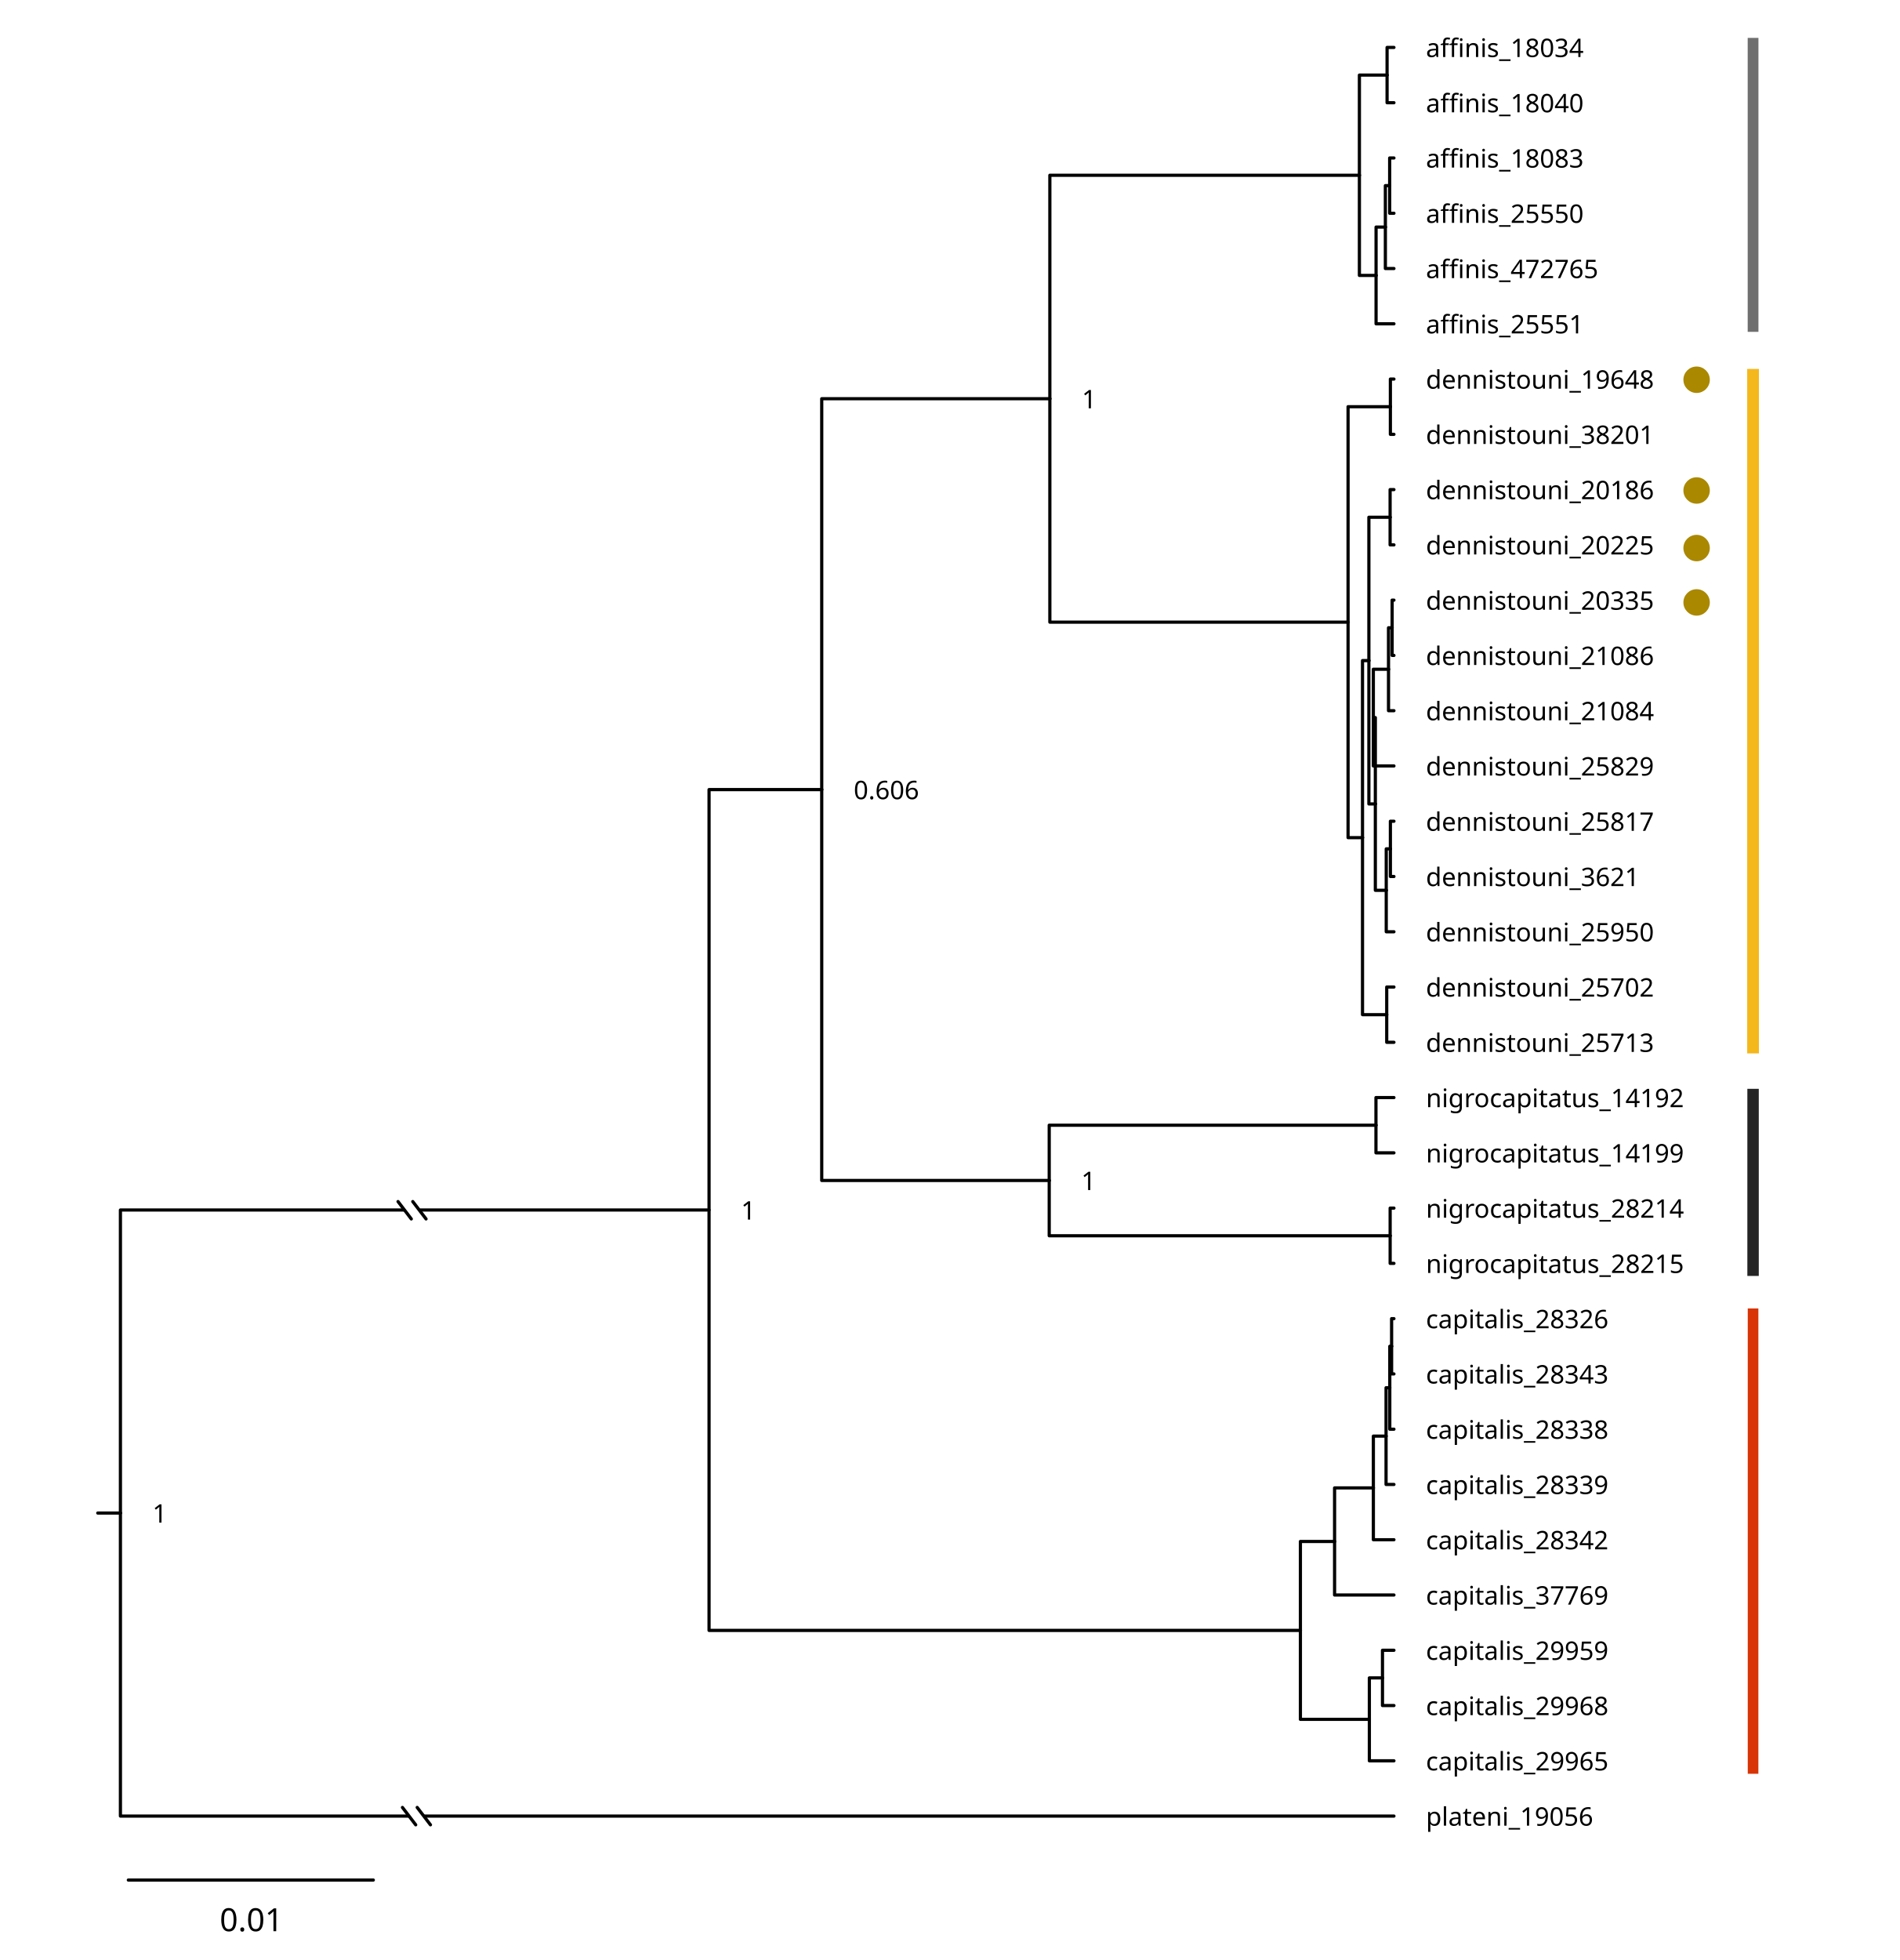
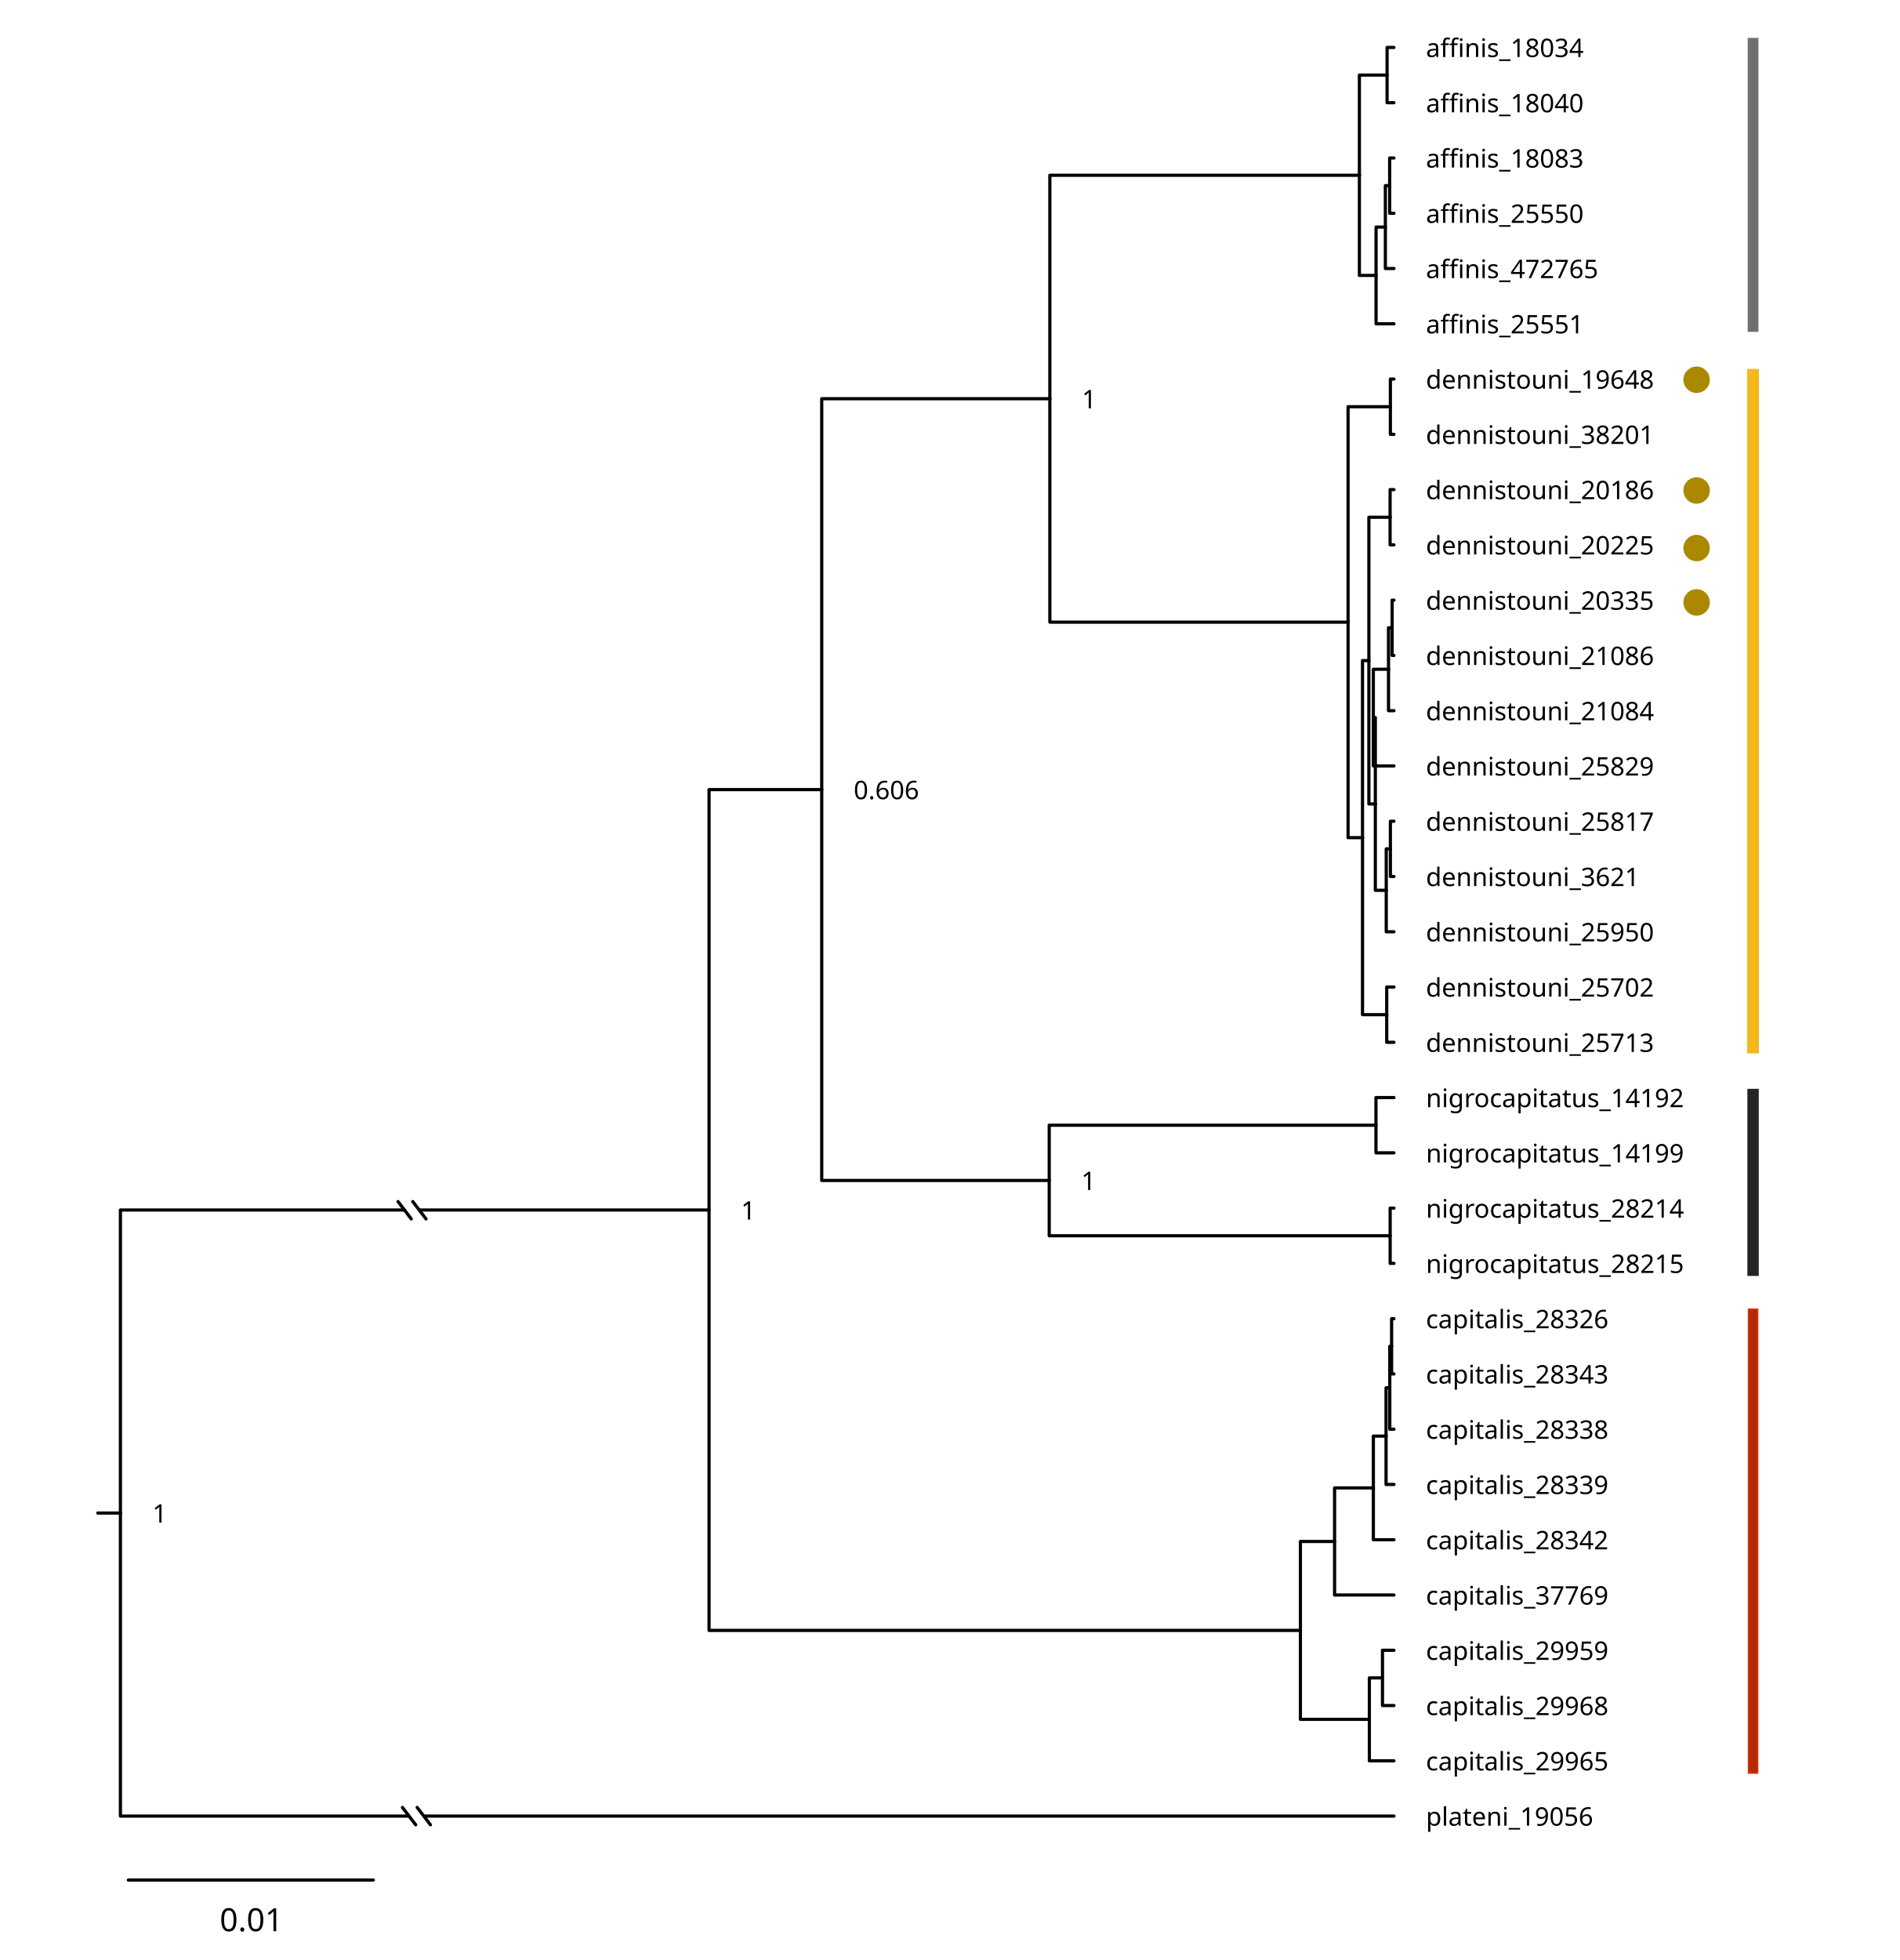
<svg xmlns="http://www.w3.org/2000/svg" style="font-style:normal;font-weight:normal;font-size:12px;font-family:Dialog;color-interpolation:auto;fill:#000000;fill-opacity:1;stroke:#000000;stroke-width:1;stroke-linecap:square;stroke-linejoin:miter;stroke-miterlimit:10;stroke-dasharray:none;stroke-dashoffset:0;stroke-opacity:1;color-rendering:auto;image-rendering:auto;shape-rendering:auto;text-rendering:auto" width="594.186" viewBox="0 0 594.186 612.835" height="612.835" version="1.1" id="svg130">
  <defs id="genericDefs" />
  <g id="g130" transform="translate(-285.0568,3.835145)">
    <g transform="translate(6,6)" style="font-size:10px;font-family:sans-serif;stroke-linecap:round;stroke-linejoin:round;text-rendering:optimizeLegibility" id="g65">
      <line y2="578" style="fill:none" x1="319.192" x2="395.808" y1="578" id="line1" />
      <text x="347.769" xml:space="preserve" y="594" style="stroke:none" id="text1">0.01</text>
      <path style="fill:none" d="m 715,177.812 h -0.572 v 8.641" id="path1" />
      <path style="fill:none" d="m 405.294,368.497 h -88.578 v 94.752" id="path2" />
      <path style="fill:none" d="m 712.591,268.539 h -3.41 v -27.002" id="path3" />
      <path style="fill:none" d="m 713.699,424.07 h -1.169 v 15.121" id="path4" />
      <path style="fill:none" d="m 715,333.344 h -5.628 v 8.641" id="path5" />
      <path style="fill:none" d="M 712.851,13.641 H 704.194 V 44.963" id="path6" />
      <path style="fill:none" d="m 715,506.156 h -3.586 v 8.641" id="path7" />
      <path style="fill:none" d="m 715,523.438 h -3.586 v -8.641" id="path8" />
      <path style="fill:none" d="m 696.433,472.134 h -10.69 v 27.812" id="path9" />
      <path style="fill:none" d="m 715,246.938 h -1.114 v 8.641" id="path10" />
      <path style="fill:none" d="m 309.631,463.248 h 7.085" id="path11" />
      <path style="fill:none" d="m 713.797,151.891 h -6.636 v 44.823" id="path12" />
      <path style="fill:none" d="m 715,437.031 h -1.301 v -12.961" id="path13" />
      <path style="fill:none" d="m 712.738,307.422 h -7.571 v -55.354" id="path14" />
      <path style="fill:none" d="M 685.744,499.946 H 500.804 V 368.497" id="path15" />
      <path style="fill:none" d="M 709.408,76.285 H 704.194 V 44.963" id="path16" />
      <path style="fill:none" d="M 715,488.875 H 696.433 V 472.134" id="path17" />
      <path style="fill:none" d="m 715,540.719 h -7.692 v -12.961" id="path18" />
      <path style="fill:none" d="m 715,419.75 h -0.733 v -8.641" id="path19" />
      <path style="fill:none" d="M 700.649,184.698 H 607.386 V 114.83" id="path20" />
      <path style="fill:none" d="M 713.81,376.547 H 607.189 v -17.281" id="path21" />
      <path style="fill:none" d="m 713.886,255.578 h -1.295 v 12.961" id="path22" />
      <path style="fill:none" d="m 715,195.094 h -0.572 v -8.641" id="path23" />
      <path style="fill:none" d="m 709.181,241.537 h -2.021 v -44.823" id="path24" />
      <path style="fill:none" d="m 712.317,61.164 h -2.909 v 15.121" id="path25" />
      <path style="fill:none" d="m 715,91.406 h -5.592 v -15.121" id="path26" />
      <path style="fill:none" d="m 715,316.062 h -2.262 v -8.641" id="path27" />
      <path style="fill:none" d="m 713.66,48.203 h -1.343 v 12.961" id="path28" />
      <path style="fill:none" d="m 715,385.188 h -1.19 v -8.641" id="path29" />
      <path style="fill:none" d="m 715,367.906 h -1.19 v 8.641" id="path30" />
      <path style="fill:none" d="m 406.707,558 -89.991,0 v -94.751" id="path31" />
      <path style="fill:none" d="m 715,143.25 h -1.203 v 8.641" id="path32" />
      <path style="fill:none" d="m 715,281.5 h -2.409 v -12.961" id="path33" />
      <path style="fill:none" d="m 711.414,514.797 h -4.106 v 12.961" id="path34" />
      <path style="fill:none" d="m 715,454.312 h -2.47 v -15.121" id="path35" />
      <path style="fill:none" d="m 712.53,439.191 h -3.968 v 16.201" id="path36" />
      <path style="fill:none" d="m 707.16,196.714 h -1.994 v 55.354" id="path37" />
      <path style="fill:none" d="m 708.562,455.393 h -12.129 v 16.741" id="path38" />
      <path style="fill:none" d="m 715,108.688 h -1.116 v 8.641" id="path39" />
      <path style="fill:none" d="m 714.428,186.453 h -1.13 v 12.961" id="path40" />
      <path style="fill:none" d="m 607.189,359.266 h -71.147 V 237.048" id="path41" />
      <path style="fill:none" d="m 707.308,527.758 h -21.565 v -27.812" id="path42" />
      <path style="fill:none" d="m 715,22.281 h -2.149 v -8.641" id="path43" />
      <path style="fill:none" d="m 715,39.562 h -1.34 v 8.641" id="path44" />
      <path style="fill:none" d="m 714.267,411.109 h -0.568 v 12.961" id="path45" />
      <path style="fill:none" d="M 713.884,117.328 H 700.649 v 67.37" id="path46" />
      <path style="fill:none" d="m 715,160.531 h -1.203 v -8.641" id="path47" />
      <path style="fill:none" d="M 705.167,252.068 H 700.649 V 184.698" id="path48" />
      <path style="fill:none" d="M 536.042,237.048 H 500.804 V 368.497" id="path49" />
      <path style="fill:none" d="m 704.194,44.963 h -96.808 v 69.868" id="path50" />
      <path style="fill:none" d="m 715,402.469 h -0.733 v 8.641" id="path51" />
      <path style="fill:none" d="m 715,350.625 h -5.628 v -8.641" id="path52" />
      <path style="fill:none" d="m 708.552,214.535 h 0.629 v 27.002" id="path53" />
      <path style="fill:none" d="m 715,56.844 h -1.34 v -8.641" id="path54" />
      <path style="fill:none" d="M 709.372,341.984 H 607.189 v 17.281" id="path55" />
      <path style="fill:none" d="m 715,471.594 h -6.438 v -16.201" id="path56" />
      <path style="fill:none" d="m 715,74.125 h -2.683 V 61.164" id="path57" />
      <path style="fill:none" d="m 715,264.219 h -1.114 v -8.641" id="path58" />
      <path style="fill:none" d="m 715,125.969 h -1.116 v -8.641" id="path59" />
      <path style="fill:none" d="m 715,229.656 h -6.448 v -15.121" id="path60" />
      <path style="fill:none" d="m 715,212.375 h -1.701 v -12.961" id="path61" />
      <path style="fill:none" d="m 713.299,199.414 h -4.747 v 15.121" id="path62" />
      <path style="fill:none" d="m 715,298.781 h -2.262 v 8.641" id="path63" />
      <path style="fill:none" d="m 715,5 h -2.149 v 8.641" id="path64" />
      <path style="fill:none" d="M 607.386,114.83 H 536.042 V 237.048" id="path65" />
      <text x="0" y="8" transform="translate(725,276.5)" style="font-size:8px;stroke:none" xml:space="preserve" id="text65">dennistouni_25950</text>
      <path style="font-style:normal;font-weight:normal;font-size:10px;font-family:sans-serif;color-interpolation:auto;fill:none;fill-opacity:1;stroke:#000000;stroke-width:1;stroke-linecap:round;stroke-linejoin:round;stroke-miterlimit:10;stroke-dasharray:none;stroke-dashoffset:0;stroke-opacity:1;color-rendering:auto;image-rendering:auto;shape-rendering:auto;text-rendering:optimizeLegibility" d="M 715,558 H 411.904" id="path18-8" />
      <path style="fill:none" d="M 500.212,368.497 H 410.603" id="path131" />
-       <rect style="font-style:normal;font-weight:normal;font-size:12px;font-family:Dialog;display:inline;color-interpolation:auto;fill:#d83406;fill-opacity:1;fill-rule:nonzero;stroke:#d83406;stroke-width:0.445;stroke-linecap:square;stroke-linejoin:miter;stroke-miterlimit:10;stroke-dasharray:none;stroke-dashoffset:0;stroke-opacity:1;color-rendering:auto;image-rendering:auto;shape-rendering:auto;text-rendering:auto" id="rect197" width="2.877" height="145.054" x="825.87" y="399.497" />
+       <rect style="font-style:normal;font-weight:normal;font-size:12px;font-family:Dialog;display:inline;color-interpolation:auto;fill:#b22b04;fill-opacity:1;fill-rule:nonzero;stroke:#d83406;stroke-width:0.445;stroke-linecap:square;stroke-linejoin:miter;stroke-miterlimit:10;stroke-dasharray:none;stroke-dashoffset:0;stroke-opacity:1;color-rendering:auto;image-rendering:auto;shape-rendering:auto;text-rendering:auto" id="rect197" width="2.877" height="145.054" x="825.87" y="399.497" />
      <rect style="font-style:normal;font-weight:normal;font-size:12px;font-family:Dialog;display:inline;color-interpolation:auto;fill:#242424;fill-opacity:1;fill-rule:nonzero;stroke:#242424;stroke-width:0.445;stroke-linecap:square;stroke-linejoin:miter;stroke-miterlimit:10;stroke-dasharray:none;stroke-dashoffset:0;stroke-opacity:1;color-rendering:auto;image-rendering:auto;shape-rendering:auto;text-rendering:auto" id="rect197-4" width="3.128" height="58.063" x="825.745" y="330.829" />
      <rect style="font-style:normal;font-weight:normal;font-size:12px;font-family:Dialog;display:inline;color-interpolation:auto;fill:#6f6f6f;fill-opacity:1;fill-rule:nonzero;stroke:#6f6f6f;stroke-width:0.445;stroke-linecap:square;stroke-linejoin:miter;stroke-miterlimit:10;stroke-dasharray:none;stroke-dashoffset:0;stroke-opacity:1;color-rendering:auto;image-rendering:auto;shape-rendering:auto;text-rendering:auto" id="rect197-4-8" width="2.919" height="91.466" x="825.849" y="2.235" />
      <rect style="font-style:normal;font-weight:normal;font-size:12px;font-family:Dialog;display:inline;color-interpolation:auto;fill:#f4b71c;fill-opacity:1;fill-rule:nonzero;stroke:#f4b71c;stroke-width:0.445;stroke-linecap:square;stroke-linejoin:miter;stroke-miterlimit:10;stroke-dasharray:none;stroke-dashoffset:0;stroke-opacity:1;color-rendering:auto;image-rendering:auto;shape-rendering:auto;text-rendering:auto" id="rect197-4-8-2" width="3.227" height="213.567" x="825.695" y="105.741" />
      <circle style="fill:#aa8800;fill-opacity:1;fill-rule:evenodd;stroke:#aa8800;stroke-width:0.445;stroke-linejoin:round;stroke-dasharray:none;stroke-opacity:1" id="path132" cx="809.653" cy="108.901" r="3.91" />
      <circle style="font-style:normal;font-weight:normal;font-size:10px;font-family:sans-serif;color-interpolation:auto;fill:#aa8800;fill-opacity:1;fill-rule:evenodd;stroke:#aa8800;stroke-width:0.445;stroke-linecap:round;stroke-linejoin:round;stroke-miterlimit:10;stroke-dasharray:none;stroke-dashoffset:0;stroke-opacity:1;color-rendering:auto;image-rendering:auto;shape-rendering:auto;text-rendering:optimizeLegibility" id="path132-7" cx="809.653" cy="143.526" r="3.91" />
      <circle style="font-style:normal;font-weight:normal;font-size:10px;font-family:sans-serif;color-interpolation:auto;fill:#aa8800;fill-opacity:1;fill-rule:evenodd;stroke:#aa8800;stroke-width:0.445;stroke-linecap:round;stroke-linejoin:round;stroke-miterlimit:10;stroke-dasharray:none;stroke-dashoffset:0;stroke-opacity:1;color-rendering:auto;image-rendering:auto;shape-rendering:auto;text-rendering:optimizeLegibility" id="path132-0" cx="809.653" cy="161.526" r="3.91" />
      <circle style="font-style:normal;font-weight:normal;font-size:10px;font-family:sans-serif;color-interpolation:auto;fill:#aa8800;fill-opacity:1;fill-rule:evenodd;stroke:#aa8800;stroke-width:0.445;stroke-linecap:round;stroke-linejoin:round;stroke-miterlimit:10;stroke-dasharray:none;stroke-dashoffset:0;stroke-opacity:1;color-rendering:auto;image-rendering:auto;shape-rendering:auto;text-rendering:optimizeLegibility" id="path132-2" cx="809.653" cy="178.526" r="3.91" />
      <g id="g2" style="display:none">
        <text xml:space="preserve" style="font-size:9.333px;line-height:1.35;font-family:Arial;-inkscape-font-specification:Arial;text-align:center;letter-spacing:0px;text-anchor:middle;fill:#000000;fill-rule:evenodd;stroke-width:1.323;stroke-linejoin:round" x="47.984" y="-835.368" id="text2" transform="rotate(90)">
          <tspan id="tspan1" x="47.984" y="-835.368" style="font-size:9.333px;stroke:none">affinis</tspan>
        </text>
        <text xml:space="preserve" style="font-style:normal;font-weight:normal;font-size:9.333px;line-height:1.35;font-family:Arial;-inkscape-font-specification:Arial;text-align:center;letter-spacing:0px;text-anchor:middle;color-interpolation:auto;fill:#000000;fill-opacity:1;fill-rule:evenodd;stroke:#000000;stroke-width:1.323;stroke-linecap:round;stroke-linejoin:round;stroke-miterlimit:10;stroke-dasharray:none;stroke-dashoffset:0;stroke-opacity:1;color-rendering:auto;image-rendering:auto;shape-rendering:auto;text-rendering:optimizeLegibility" x="212.749" y="-835.531" id="text2-4" transform="rotate(90)">
          <tspan id="tspan1-1" x="212.749" y="-835.531" style="font-size:9.333px;stroke:none">dennistouni</tspan>
        </text>
        <g id="g1" transform="translate(-10.6446,323.5728)">
          <text xml:space="preserve" style="font-style:normal;font-weight:normal;font-size:9.333px;line-height:1.35;font-family:Arial;-inkscape-font-specification:Arial;text-align:center;letter-spacing:0px;text-anchor:middle;color-interpolation:auto;fill:#000000;fill-opacity:1;fill-rule:evenodd;stroke:#000000;stroke-width:1.323;stroke-linecap:round;stroke-linejoin:round;stroke-miterlimit:10;stroke-dasharray:none;stroke-dashoffset:0;stroke-opacity:1;color-rendering:auto;image-rendering:auto;shape-rendering:auto;text-rendering:optimizeLegibility" x="36.106" y="-846.175" id="text2-8" transform="rotate(90)">
            <tspan id="tspan1-6" x="36.106" y="-846.175" style="font-size:9.333px;stroke:none">nigrocapitatus</tspan>
          </text>
          <g id="g1-0" transform="rotate(90,797.0987,96.37576)">
            <text xml:space="preserve" style="font-style:normal;font-weight:normal;font-size:9.333px;line-height:1.35;font-family:Arial;-inkscape-font-specification:Arial;text-align:center;letter-spacing:0px;text-anchor:middle;color-interpolation:auto;fill:#000000;fill-opacity:1;fill-rule:evenodd;stroke:#000000;stroke-width:1.323;stroke-linecap:round;stroke-linejoin:round;stroke-miterlimit:10;stroke-dasharray:none;stroke-dashoffset:0;stroke-opacity:1;color-rendering:auto;image-rendering:auto;shape-rendering:auto;text-rendering:optimizeLegibility" x="849.17" y="47.299" id="text2-2">
              <tspan id="tspan1-14" x="849.17" y="47.299" style="font-size:9.333px;stroke:none">capitalis</tspan>
            </text>
          </g>
        </g>
      </g>
    </g>
    <g transform="translate(731,178.8125)" style="font-size:8px;font-family:sans-serif;stroke-linecap:round;stroke-linejoin:round;text-rendering:optimizeLegibility" id="g66">
      <text x="0" xml:space="preserve" y="8" style="stroke:none" id="text66">dennistouni_20335</text>
    </g>
    <g transform="translate(731,455.3125)" style="font-size:8px;font-family:sans-serif;stroke-linecap:round;stroke-linejoin:round;text-rendering:optimizeLegibility" id="g67">
      <text x="0" xml:space="preserve" y="8" style="stroke:none" id="text67">capitalis_28339</text>
    </g>
    <g transform="translate(731,334.3438)" style="font-size:8px;font-family:sans-serif;stroke-linecap:round;stroke-linejoin:round;text-rendering:optimizeLegibility" id="g68">
      <text x="0" xml:space="preserve" y="8" style="stroke:none" id="text68">nigrocapitatus_14192</text>
    </g>
    <g transform="translate(731,507.1562)" style="font-size:8px;font-family:sans-serif;stroke-linecap:round;stroke-linejoin:round;text-rendering:optimizeLegibility" id="g69">
      <text x="0" xml:space="preserve" y="8" style="stroke:none" id="text69">capitalis_29959</text>
    </g>
    <g transform="translate(731,524.4375)" style="font-size:8px;font-family:sans-serif;stroke-linecap:round;stroke-linejoin:round;text-rendering:optimizeLegibility" id="g70">
      <text x="0" xml:space="preserve" y="8" style="stroke:none" id="text70">capitalis_29968</text>
    </g>
    <g transform="translate(731,109.6875)" style="font-size:8px;font-family:sans-serif;stroke-linecap:round;stroke-linejoin:round;text-rendering:optimizeLegibility" id="g71">
      <text x="0" xml:space="preserve" y="8" style="stroke:none" id="text71">dennistouni_19648</text>
    </g>
    <g transform="translate(731,247.9375)" style="font-size:8px;font-family:sans-serif;stroke-linecap:round;stroke-linejoin:round;text-rendering:optimizeLegibility" id="g72">
      <text x="0" xml:space="preserve" y="8" style="stroke:none" id="text72">dennistouni_25817</text>
    </g>
    <g transform="translate(731,23.2812)" style="font-size:8px;font-family:sans-serif;stroke-linecap:round;stroke-linejoin:round;text-rendering:optimizeLegibility" id="g73">
      <text x="0" xml:space="preserve" y="8" style="stroke:none" id="text73">affinis_18040</text>
    </g>
    <g transform="translate(731,40.5625)" style="font-size:8px;font-family:sans-serif;stroke-linecap:round;stroke-linejoin:round;text-rendering:optimizeLegibility" id="g74">
      <text x="0" xml:space="preserve" y="8" style="stroke:none" id="text74">affinis_18083</text>
    </g>
    <g transform="translate(731,438.0312)" style="font-size:8px;font-family:sans-serif;stroke-linecap:round;stroke-linejoin:round;text-rendering:optimizeLegibility" id="g75">
      <text x="0" xml:space="preserve" y="8" style="stroke:none" id="text75">capitalis_28338</text>
    </g>
    <g transform="translate(731,161.5312)" style="font-size:8px;font-family:sans-serif;stroke-linecap:round;stroke-linejoin:round;text-rendering:optimizeLegibility" id="g76">
      <text x="0" xml:space="preserve" y="8" style="stroke:none" id="text76">dennistouni_20225</text>
    </g>
    <g transform="translate(731,489.875)" style="font-size:8px;font-family:sans-serif;stroke-linecap:round;stroke-linejoin:round;text-rendering:optimizeLegibility" id="g77">
      <text x="0" xml:space="preserve" y="8" style="stroke:none" id="text77">capitalis_37769</text>
    </g>
    <g transform="translate(731,541.7188)" style="font-size:8px;font-family:sans-serif;stroke-linecap:round;stroke-linejoin:round;text-rendering:optimizeLegibility" id="g78">
      <text x="0" xml:space="preserve" y="8" style="stroke:none" id="text78">capitalis_29965</text>
    </g>
    <g transform="translate(731,403.4688)" style="font-size:8px;font-family:sans-serif;stroke-linecap:round;stroke-linejoin:round;text-rendering:optimizeLegibility" id="g79">
      <text x="0" xml:space="preserve" y="8" style="stroke:none" id="text79">capitalis_28326</text>
    </g>
    <g transform="translate(731,420.75)" style="font-size:8px;font-family:sans-serif;stroke-linecap:round;stroke-linejoin:round;text-rendering:optimizeLegibility" id="g80">
      <text x="0" xml:space="preserve" y="8" style="stroke:none" id="text80">capitalis_28343</text>
    </g>
    <g transform="translate(731,351.625)" style="font-size:8px;font-family:sans-serif;stroke-linecap:round;stroke-linejoin:round;text-rendering:optimizeLegibility" id="g81">
      <text x="0" xml:space="preserve" y="8" style="stroke:none" id="text81">nigrocapitatus_14199</text>
    </g>
    <g transform="translate(731,196.0938)" style="font-size:8px;font-family:sans-serif;stroke-linecap:round;stroke-linejoin:round;text-rendering:optimizeLegibility" id="g82">
      <text x="0" xml:space="preserve" y="8" style="stroke:none" id="text82">dennistouni_21086</text>
    </g>
    <g transform="translate(731,57.8438)" style="font-size:8px;font-family:sans-serif;stroke-linecap:round;stroke-linejoin:round;text-rendering:optimizeLegibility" id="g83">
      <text x="0" xml:space="preserve" y="8" style="stroke:none" id="text83">affinis_25550</text>
    </g>
    <g transform="translate(731,472.5938)" style="font-size:8px;font-family:sans-serif;stroke-linecap:round;stroke-linejoin:round;text-rendering:optimizeLegibility" id="g84">
      <text x="0" xml:space="preserve" y="8" style="stroke:none" id="text84">capitalis_28342</text>
    </g>
    <g transform="translate(731,75.125)" style="font-size:8px;font-family:sans-serif;stroke-linecap:round;stroke-linejoin:round;text-rendering:optimizeLegibility" id="g85">
      <text x="0" xml:space="preserve" y="8" style="stroke:none" id="text85">affinis_472765</text>
    </g>
    <g transform="translate(731,265.2188)" style="font-size:8px;font-family:sans-serif;stroke-linecap:round;stroke-linejoin:round;text-rendering:optimizeLegibility" id="g86">
      <text x="0" xml:space="preserve" y="8" style="stroke:none" id="text86">dennistouni_3621</text>
    </g>
    <g transform="translate(731,92.4062)" style="font-size:8px;font-family:sans-serif;stroke-linecap:round;stroke-linejoin:round;text-rendering:optimizeLegibility" id="g87">
      <text x="0" xml:space="preserve" y="8" style="stroke:none" id="text87">affinis_25551</text>
    </g>
    <g transform="translate(731,126.9688)" style="font-size:8px;font-family:sans-serif;stroke-linecap:round;stroke-linejoin:round;text-rendering:optimizeLegibility" id="g88">
      <text x="0" xml:space="preserve" y="8" style="stroke:none" id="text88">dennistouni_38201</text>
    </g>
    <g transform="translate(731,230.6562)" style="font-size:8px;font-family:sans-serif;stroke-linecap:round;stroke-linejoin:round;text-rendering:optimizeLegibility" id="g89">
      <text x="0" xml:space="preserve" y="8" style="stroke:none" id="text89">dennistouni_25829</text>
    </g>
    <g transform="translate(731,317.0625)" style="font-size:8px;font-family:sans-serif;stroke-linecap:round;stroke-linejoin:round;text-rendering:optimizeLegibility" id="g90">
      <text x="0" xml:space="preserve" y="8" style="stroke:none" id="text90">dennistouni_25713</text>
    </g>
    <g transform="translate(731,386.1875)" style="font-size:8px;font-family:sans-serif;stroke-linecap:round;stroke-linejoin:round;text-rendering:optimizeLegibility" id="g91">
      <text x="0" xml:space="preserve" y="8" style="stroke:none" id="text91">nigrocapitatus_28215</text>
    </g>
    <g transform="translate(731,368.9062)" style="font-size:8px;font-family:sans-serif;stroke-linecap:round;stroke-linejoin:round;text-rendering:optimizeLegibility" id="g92">
      <text x="0" xml:space="preserve" y="8" style="stroke:none" id="text92">nigrocapitatus_28214</text>
    </g>
    <g transform="translate(731,213.375)" style="font-size:8px;font-family:sans-serif;stroke-linecap:round;stroke-linejoin:round;text-rendering:optimizeLegibility" id="g93">
      <text x="0" xml:space="preserve" y="8" style="stroke:none" id="text93">dennistouni_21084</text>
    </g>
    <g transform="translate(731,559)" style="font-size:8px;font-family:sans-serif;stroke-linecap:round;stroke-linejoin:round;text-rendering:optimizeLegibility" id="g94">
      <text x="0" xml:space="preserve" y="8" style="stroke:none" id="text94">plateni_19056</text>
    </g>
    <g transform="translate(731,299.7812)" style="font-size:8px;font-family:sans-serif;stroke-linecap:round;stroke-linejoin:round;text-rendering:optimizeLegibility" id="g95">
      <text x="0" xml:space="preserve" y="8" style="stroke:none" id="text95">dennistouni_25702</text>
    </g>
    <g transform="translate(731,6)" style="font-size:8px;font-family:sans-serif;stroke-linecap:round;stroke-linejoin:round;text-rendering:optimizeLegibility" id="g96">
      <text x="0" xml:space="preserve" y="8" style="stroke:none" id="text96">affinis_18034</text>
    </g>
    <g transform="translate(731,144.25)" style="font-size:8px;font-family:sans-serif;stroke-linecap:round;stroke-linejoin:round;text-rendering:optimizeLegibility" id="g97">
      <text x="0" xml:space="preserve" y="8" style="stroke:none" id="text97">dennistouni_20186</text>
    </g>
    <g transform="translate(516.8042,369.4969)" style="font-size:8px;font-family:sans-serif;stroke-linecap:round;stroke-linejoin:round;text-rendering:optimizeLegibility" id="g99">
      <text x="0" xml:space="preserve" y="8" style="stroke:none" id="text99">1</text>
    </g>
    <g transform="translate(623.1892,360.2656)" style="font-size:8px;font-family:sans-serif;stroke-linecap:round;stroke-linejoin:round;text-rendering:optimizeLegibility" id="g108">
      <text x="0" xml:space="preserve" y="8" style="stroke:none" id="text108">1</text>
    </g>
    <g transform="translate(332.716,464.2485)" style="font-size:8px;font-family:sans-serif;stroke-linecap:round;stroke-linejoin:round;text-rendering:optimizeLegibility" id="g110">
      <text x="0" xml:space="preserve" y="8" style="stroke:none" id="text110">1</text>
    </g>
    <g transform="translate(552.0422,238.048)" style="font-size:8px;font-family:sans-serif;stroke-linecap:round;stroke-linejoin:round;text-rendering:optimizeLegibility" id="g118">
      <text x="0" xml:space="preserve" y="8" style="stroke:none" id="text118">0.606</text>
    </g>
    <g id="g131" style="display:none">
      <g transform="translate(727.4138,515.7969)" style="font-size:8px;font-family:sans-serif;stroke-linecap:round;stroke-linejoin:round;text-rendering:optimizeLegibility" id="g98">
        <text x="0" xml:space="preserve" y="8" style="stroke:none" id="text98">0.5427</text>
      </g>
      <g transform="translate(728.5915,269.5391)" style="font-size:8px;font-family:sans-serif;stroke-linecap:round;stroke-linejoin:round;text-rendering:optimizeLegibility" id="g100">
        <text x="0" xml:space="preserve" y="8" style="stroke:none" id="text100">0.242</text>
      </g>
      <g transform="translate(729.6987,425.0703)" style="font-size:8px;font-family:sans-serif;stroke-linecap:round;stroke-linejoin:round;text-rendering:optimizeLegibility" id="g101">
        <text x="0" xml:space="preserve" y="8" style="stroke:none" id="text101">0.1543</text>
      </g>
      <g transform="translate(728.5301,440.1914)" style="font-size:8px;font-family:sans-serif;stroke-linecap:round;stroke-linejoin:round;text-rendering:optimizeLegibility" id="g102">
        <text x="0" xml:space="preserve" y="8" style="stroke:none" id="text102">0.8923</text>
      </g>
      <g transform="translate(723.1605,197.7139)" style="font-size:8px;font-family:sans-serif;stroke-linecap:round;stroke-linejoin:round;text-rendering:optimizeLegibility" id="g103">
        <text x="0" xml:space="preserve" y="8" style="stroke:none" id="text103">0.0633</text>
      </g>
      <g transform="translate(728.8507,14.6406)" style="font-size:8px;font-family:sans-serif;stroke-linecap:round;stroke-linejoin:round;text-rendering:optimizeLegibility" id="g104">
        <text x="0" xml:space="preserve" y="8" style="stroke:none" id="text104">0.7847</text>
      </g>
      <g transform="translate(712.4334,473.1338)" style="font-size:8px;font-family:sans-serif;stroke-linecap:round;stroke-linejoin:round;text-rendering:optimizeLegibility" id="g106">
        <text x="0" xml:space="preserve" y="8" style="stroke:none" id="text106">0.8968</text>
      </g>
      <g transform="translate(730.4286,187.4531)" style="font-size:8px;font-family:sans-serif;stroke-linecap:round;stroke-linejoin:round;text-rendering:optimizeLegibility" id="g107">
        <text x="0" xml:space="preserve" y="8" style="stroke:none" id="text107">0.3019</text>
      </g>
      <g transform="translate(723.3082,528.7578)" style="font-size:8px;font-family:sans-serif;stroke-linecap:round;stroke-linejoin:round;text-rendering:optimizeLegibility" id="g109">
        <text x="0" xml:space="preserve" y="8" style="stroke:none" id="text109">1</text>
      </g>
      <g transform="translate(729.797,152.8906)" style="font-size:8px;font-family:sans-serif;stroke-linecap:round;stroke-linejoin:round;text-rendering:optimizeLegibility" id="g111">
        <text x="0" xml:space="preserve" y="8" style="stroke:none" id="text111">0.9911</text>
      </g>
      <g transform="translate(730.2666,412.1094)" style="font-size:8px;font-family:sans-serif;stroke-linecap:round;stroke-linejoin:round;text-rendering:optimizeLegibility" id="g112">
        <text x="0" xml:space="preserve" y="8" style="stroke:none" id="text112">0.2309</text>
      </g>
      <g transform="translate(729.8843,118.3281)" style="font-size:8px;font-family:sans-serif;stroke-linecap:round;stroke-linejoin:round;text-rendering:optimizeLegibility" id="g113">
        <text x="0" xml:space="preserve" y="8" style="stroke:none" id="text113">0.9756</text>
      </g>
      <g transform="translate(728.7378,308.4219)" style="font-size:8px;font-family:sans-serif;stroke-linecap:round;stroke-linejoin:round;text-rendering:optimizeLegibility" id="g114">
        <text x="0" xml:space="preserve" y="8" style="stroke:none" id="text114">0.9978</text>
      </g>
      <g transform="translate(701.7435,500.9458)" style="font-size:8px;font-family:sans-serif;stroke-linecap:round;stroke-linejoin:round;text-rendering:optimizeLegibility" id="g115">
        <text x="0" xml:space="preserve" y="8" style="stroke:none" id="text115">1</text>
      </g>
      <g transform="translate(716.649,185.698)" style="font-style:normal;font-weight:normal;font-size:8px;font-family:sans-serif;color-interpolation:auto;fill:#000000;fill-opacity:1;stroke:#000000;stroke-width:1;stroke-linecap:round;stroke-linejoin:round;stroke-miterlimit:10;stroke-dasharray:none;stroke-dashoffset:0;stroke-opacity:1;color-rendering:auto;image-rendering:auto;shape-rendering:auto;text-rendering:optimizeLegibility" id="g120">
        <text x="0" xml:space="preserve" y="8" style="stroke:none" id="text120">1</text>
      </g>
      <g transform="translate(721.1667,253.0679)" style="font-size:8px;font-family:sans-serif;stroke-linecap:round;stroke-linejoin:round;text-rendering:optimizeLegibility" id="g116">
        <text x="0" xml:space="preserve" y="8" style="stroke:none" id="text116">0.3818</text>
      </g>
      <g transform="translate(725.4084,77.2852)" style="font-size:8px;font-family:sans-serif;stroke-linecap:round;stroke-linejoin:round;text-rendering:optimizeLegibility" id="g117">
        <text x="0" xml:space="preserve" y="8" style="stroke:none" id="text117">0.3885</text>
      </g>
      <g transform="translate(720.1939,45.9629)" style="font-size:8px;font-family:sans-serif;stroke-linecap:round;stroke-linejoin:round;text-rendering:optimizeLegibility" id="g119">
        <text x="0" xml:space="preserve" y="8" style="stroke:none" id="text119">1</text>
      </g>
      <g transform="translate(729.8096,377.5469)" style="font-size:8px;font-family:sans-serif;stroke-linecap:round;stroke-linejoin:round;text-rendering:optimizeLegibility" id="g121">
        <text x="0" xml:space="preserve" y="8" style="stroke:none" id="text121">1</text>
      </g>
      <g transform="translate(724.552,215.5352)" style="font-size:8px;font-family:sans-serif;stroke-linecap:round;stroke-linejoin:round;text-rendering:optimizeLegibility" id="g122">
        <text x="0" xml:space="preserve" y="8" style="stroke:none" id="text122">0.0877</text>
      </g>
      <g transform="translate(729.8861,256.5781)" style="font-size:8px;font-family:sans-serif;stroke-linecap:round;stroke-linejoin:round;text-rendering:optimizeLegibility" id="g123">
        <text x="0" xml:space="preserve" y="8" style="stroke:none" id="text123">0.263</text>
      </g>
      <g transform="translate(725.1811,242.5371)" style="font-size:8px;font-family:sans-serif;stroke-linecap:round;stroke-linejoin:round;text-rendering:optimizeLegibility" id="g124">
        <text x="0" xml:space="preserve" y="8" style="stroke:none" id="text124">0.0555</text>
      </g>
      <g transform="translate(725.3719,342.9844)" style="font-size:8px;font-family:sans-serif;stroke-linecap:round;stroke-linejoin:round;text-rendering:optimizeLegibility" id="g125">
        <text x="0" xml:space="preserve" y="8" style="stroke:none" id="text125">1</text>
      </g>
      <g transform="translate(728.3172,62.1641)" style="font-size:8px;font-family:sans-serif;stroke-linecap:round;stroke-linejoin:round;text-rendering:optimizeLegibility" id="g126">
        <text x="0" xml:space="preserve" y="8" style="stroke:none" id="text126">0.232</text>
      </g>
      <g transform="translate(729.6602,49.2031)" style="font-size:8px;font-family:sans-serif;stroke-linecap:round;stroke-linejoin:round;text-rendering:optimizeLegibility" id="g127">
        <text x="0" xml:space="preserve" y="8" style="stroke:none" id="text127">0.3929</text>
      </g>
      <g transform="translate(729.2987,200.4141)" style="font-size:8px;font-family:sans-serif;stroke-linecap:round;stroke-linejoin:round;text-rendering:optimizeLegibility" id="g128">
        <text x="0" xml:space="preserve" y="8" style="stroke:none" id="text128">0.9933</text>
      </g>
      <g transform="translate(724.5621,456.3926)" style="font-style:normal;font-weight:normal;font-size:8px;font-family:sans-serif;color-interpolation:auto;fill:#000000;fill-opacity:1;stroke:#000000;stroke-width:1;stroke-linecap:round;stroke-linejoin:round;stroke-miterlimit:10;stroke-dasharray:none;stroke-dashoffset:0;stroke-opacity:1;color-rendering:auto;image-rendering:auto;shape-rendering:auto;text-rendering:optimizeLegibility" id="g105">
        <text x="0" xml:space="preserve" y="8" style="stroke:none" id="text105">1</text>
      </g>
    </g>
    <g transform="translate(623.3865,115.8304)" style="font-size:8px;font-family:sans-serif;stroke-linecap:round;stroke-linejoin:round;text-rendering:optimizeLegibility" id="g129">
      <text x="0" xml:space="preserve" y="8" style="stroke:none" id="text129">1</text>
    </g>
  </g>
  <path style="font-style:normal;font-weight:normal;font-size:10px;font-family:sans-serif;display:inline;color-interpolation:auto;fill:none;fill-opacity:1;stroke:#000000;stroke-width:1;stroke-linecap:round;stroke-linejoin:round;stroke-miterlimit:10;stroke-dasharray:none;stroke-dashoffset:0;stroke-opacity:1;color-rendering:auto;image-rendering:auto;shape-rendering:auto;text-rendering:optimizeLegibility" d="m 130.008,570.568 -4.145,-5.432" id="path72-0-8" />
  <path style="font-style:normal;font-weight:normal;font-size:10px;font-family:sans-serif;display:inline;color-interpolation:auto;fill:none;fill-opacity:1;stroke:#000000;stroke-width:1;stroke-linecap:round;stroke-linejoin:round;stroke-miterlimit:10;stroke-dasharray:none;stroke-dashoffset:0;stroke-opacity:1;color-rendering:auto;image-rendering:auto;shape-rendering:auto;text-rendering:optimizeLegibility" d="m 134.62,570.568 -4.146,-5.432" id="path72-0-8-7" />
  <path style="font-style:normal;font-weight:normal;font-size:10px;font-family:sans-serif;display:inline;color-interpolation:auto;fill:none;fill-opacity:1;stroke:#000000;stroke-width:1;stroke-linecap:round;stroke-linejoin:round;stroke-miterlimit:10;stroke-dasharray:none;stroke-dashoffset:0;stroke-opacity:1;color-rendering:auto;image-rendering:auto;shape-rendering:auto;text-rendering:optimizeLegibility" d="m 128.626,381.126 -4.146,-5.432" id="path72-0-8-0" />
  <path style="font-style:normal;font-weight:normal;font-size:10px;font-family:sans-serif;display:inline;color-interpolation:auto;fill:none;fill-opacity:1;stroke:#000000;stroke-width:1;stroke-linecap:round;stroke-linejoin:round;stroke-miterlimit:10;stroke-dasharray:none;stroke-dashoffset:0;stroke-opacity:1;color-rendering:auto;image-rendering:auto;shape-rendering:auto;text-rendering:optimizeLegibility" d="m 133.238,381.126 -4.146,-5.432" id="path72-0-8-7-8" />
</svg>
